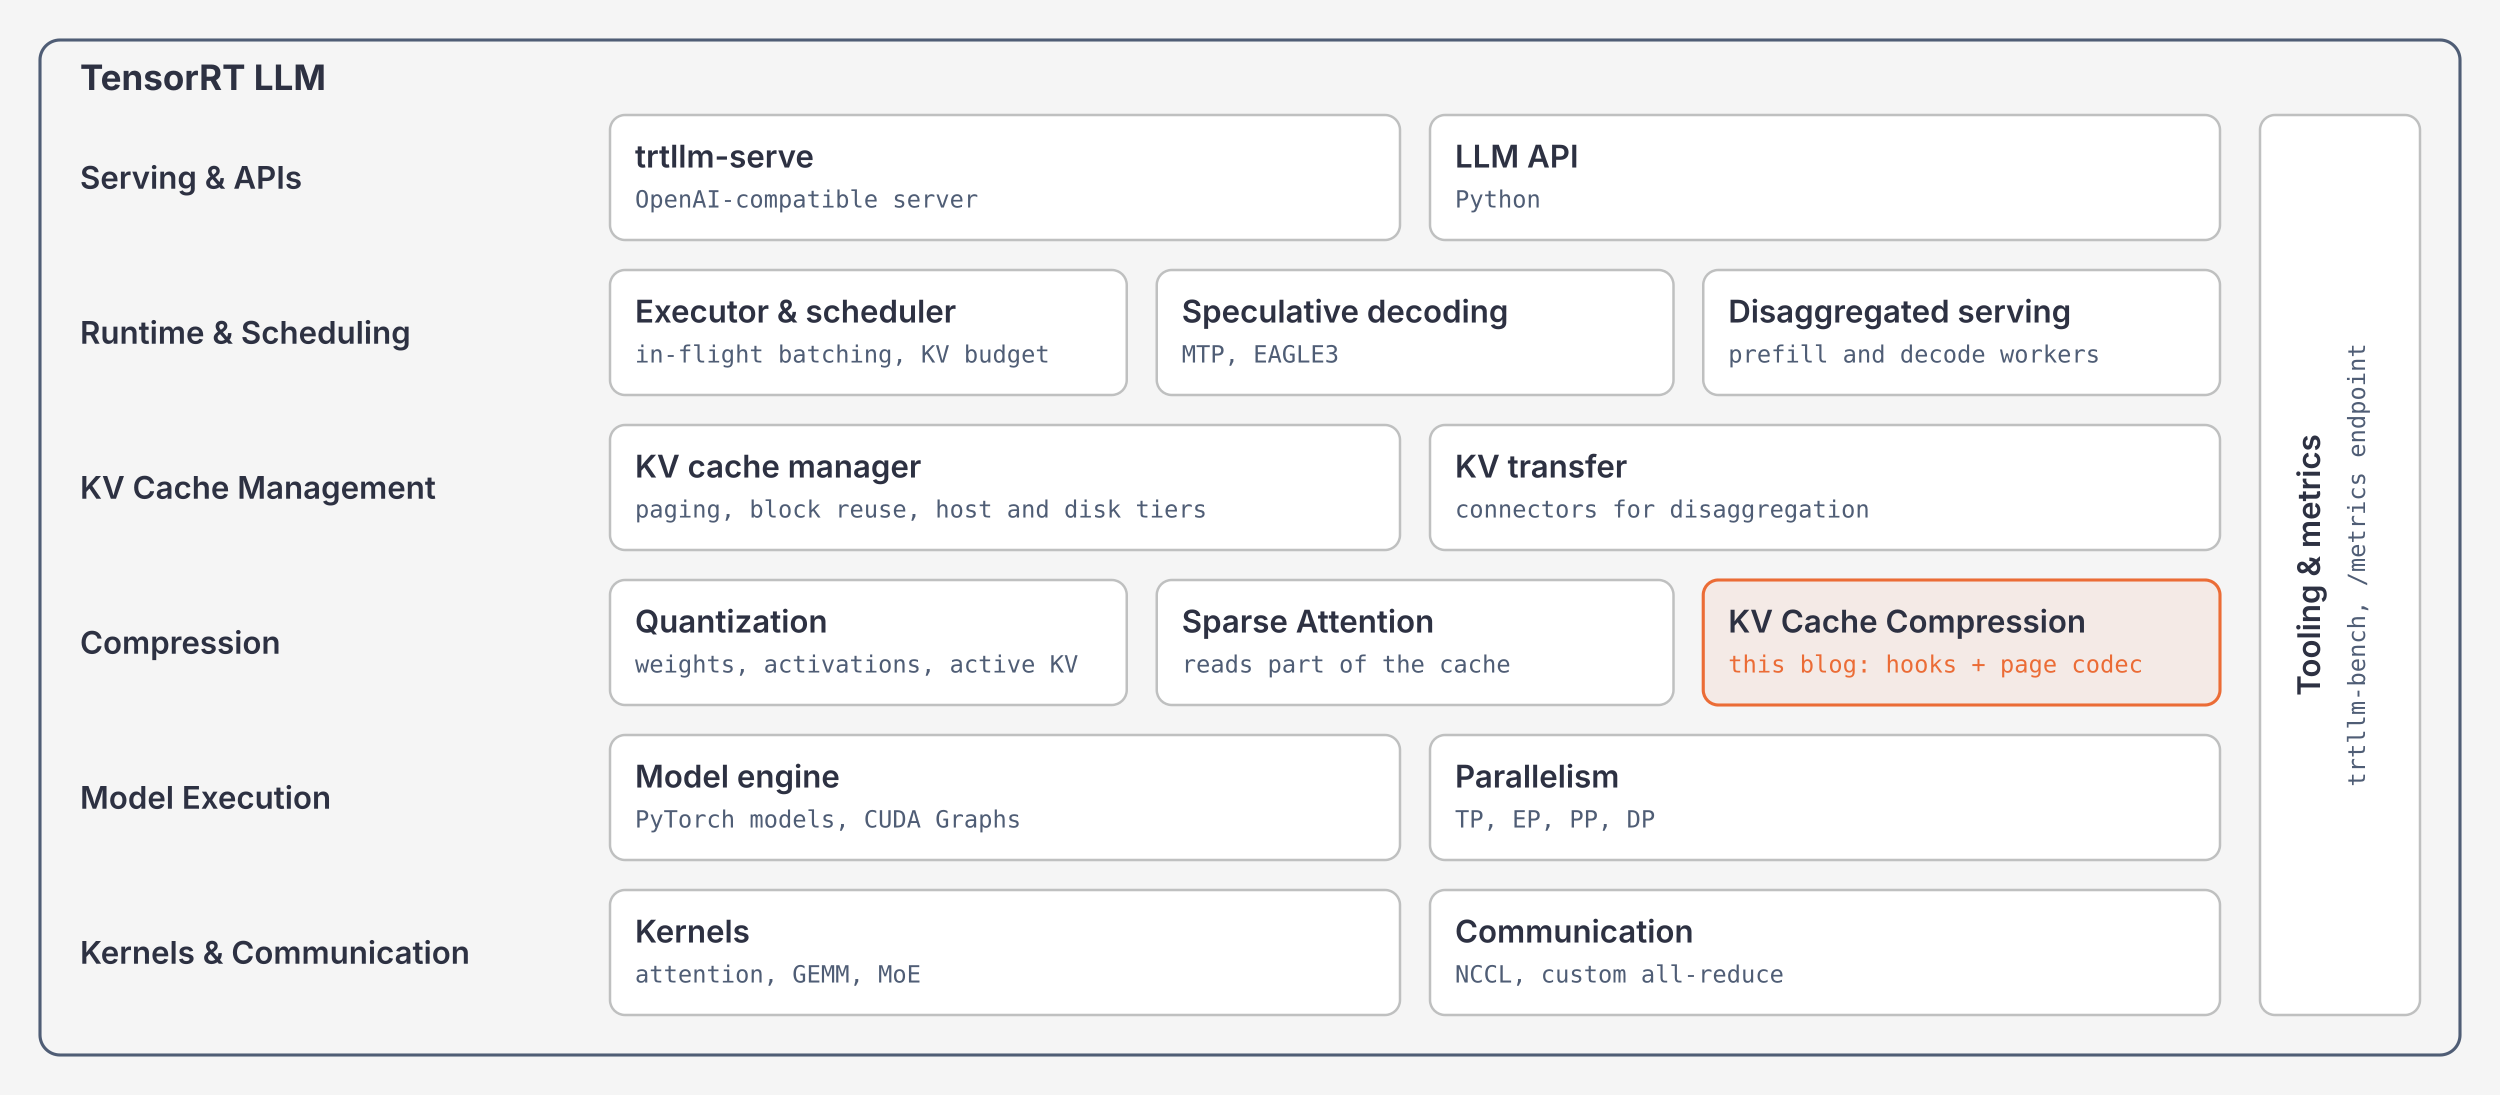
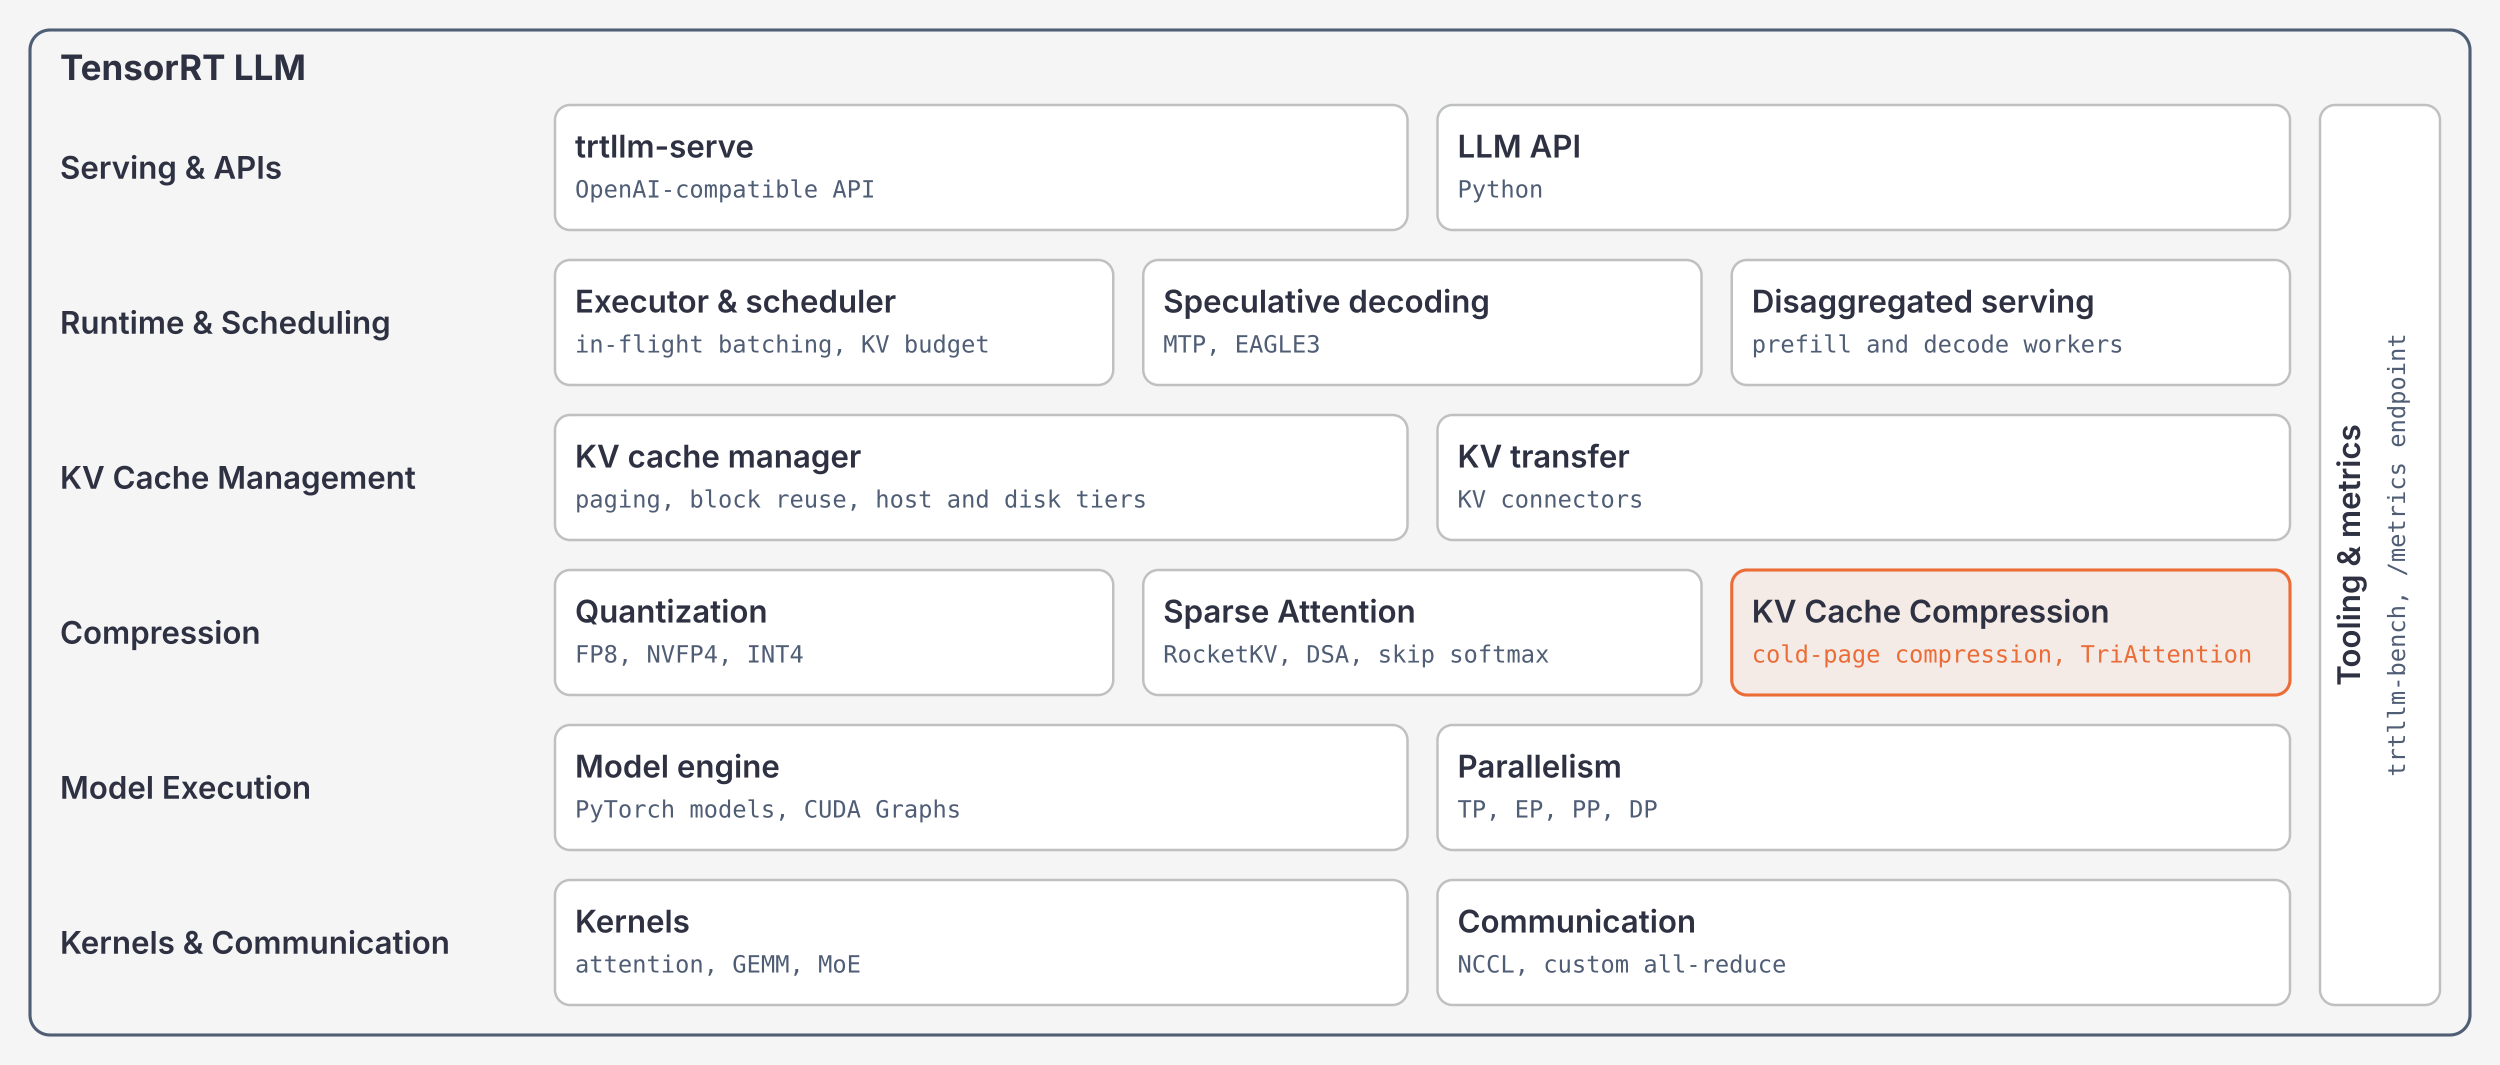
- <svg xmlns="http://www.w3.org/2000/svg" width="1000" height="438" viewBox="0 0 1000 438" font-family="'Geist','Inter',system-ui,-apple-system,'Segoe UI',sans-serif">
-   <rect width="1000" height="438" fill="#f5f5f5" />
-   <rect x="16" y="16" width="968" height="406" rx="8" fill="none" stroke="#4f5d75" stroke-width="1.25" />
-   <text x="32" y="36" font-size="14" font-weight="700" fill="#2d3142">TensorRT LLM</text>
-   <text x="32" y="75.5" font-size="12.5" font-weight="600" fill="#2d3142">Serving &amp; APIs</text>
-   <rect x="244.0" y="46" width="316.0" height="50" rx="6" fill="#ffffff" stroke="#bfc0c0" stroke-width="1" />
-   <text x="254.0" y="67" font-size="12.5" font-weight="600" fill="#2d3142">trtllm-serve</text>
-   <text x="254.0" y="83" font-size="9.5" font-weight="500" font-family="'Geist Mono','SFMono-Regular',Menlo,Consolas,monospace" fill="#4f5d75">OpenAI-compatible server</text>
-   <rect x="572.0" y="46" width="316.0" height="50" rx="6" fill="#ffffff" stroke="#bfc0c0" stroke-width="1" />
-   <text x="582.0" y="67" font-size="12.5" font-weight="600" fill="#2d3142">LLM API</text>
-   <text x="582.0" y="83" font-size="9.5" font-weight="500" font-family="'Geist Mono','SFMono-Regular',Menlo,Consolas,monospace" fill="#4f5d75">Python</text>
-   <text x="32" y="137.5" font-size="12.5" font-weight="600" fill="#2d3142">Runtime &amp; Scheduling</text>
-   <rect x="244.0" y="108" width="206.7" height="50" rx="6" fill="#ffffff" stroke="#bfc0c0" stroke-width="1" />
-   <text x="254.0" y="129" font-size="12.5" font-weight="600" fill="#2d3142">Executor &amp; scheduler</text>
-   <text x="254.0" y="145" font-size="9.5" font-weight="500" font-family="'Geist Mono','SFMono-Regular',Menlo,Consolas,monospace" fill="#4f5d75">in-flight batching, KV budget</text>
-   <rect x="462.7" y="108" width="206.7" height="50" rx="6" fill="#ffffff" stroke="#bfc0c0" stroke-width="1" />
-   <text x="472.7" y="129" font-size="12.5" font-weight="600" fill="#2d3142">Speculative decoding</text>
-   <text x="472.7" y="145" font-size="9.5" font-weight="500" font-family="'Geist Mono','SFMono-Regular',Menlo,Consolas,monospace" fill="#4f5d75">MTP, EAGLE3</text>
-   <rect x="681.3" y="108" width="206.7" height="50" rx="6" fill="#ffffff" stroke="#bfc0c0" stroke-width="1" />
-   <text x="691.3" y="129" font-size="12.5" font-weight="600" fill="#2d3142">Disaggregated serving</text>
-   <text x="691.3" y="145" font-size="9.5" font-weight="500" font-family="'Geist Mono','SFMono-Regular',Menlo,Consolas,monospace" fill="#4f5d75">prefill and decode workers</text>
-   <text x="32" y="199.5" font-size="12.5" font-weight="600" fill="#2d3142">KV Cache Management</text>
-   <rect x="244.0" y="170" width="316.0" height="50" rx="6" fill="#ffffff" stroke="#bfc0c0" stroke-width="1" />
-   <text x="254.0" y="191" font-size="12.5" font-weight="600" fill="#2d3142">KV cache manager</text>
-   <text x="254.0" y="207" font-size="9.5" font-weight="500" font-family="'Geist Mono','SFMono-Regular',Menlo,Consolas,monospace" fill="#4f5d75">paging, block reuse, host and disk tiers</text>
-   <rect x="572.0" y="170" width="316.0" height="50" rx="6" fill="#ffffff" stroke="#bfc0c0" stroke-width="1" />
-   <text x="582.0" y="191" font-size="12.5" font-weight="600" fill="#2d3142">KV transfer</text>
-   <text x="582.0" y="207" font-size="9.5" font-weight="500" font-family="'Geist Mono','SFMono-Regular',Menlo,Consolas,monospace" fill="#4f5d75">connectors for disaggregation</text>
-   <text x="32" y="261.5" font-size="12.5" font-weight="600" fill="#2d3142">Compression</text>
-   <rect x="244.0" y="232" width="206.7" height="50" rx="6" fill="#ffffff" stroke="#bfc0c0" stroke-width="1" />
-   <text x="254.0" y="253" font-size="12.5" font-weight="600" fill="#2d3142">Quantization</text>
-   <text x="254.0" y="269" font-size="9.5" font-weight="500" font-family="'Geist Mono','SFMono-Regular',Menlo,Consolas,monospace" fill="#4f5d75">weights, activations, active KV</text>
-   <rect x="462.7" y="232" width="206.7" height="50" rx="6" fill="#ffffff" stroke="#bfc0c0" stroke-width="1" />
-   <text x="472.7" y="253" font-size="12.5" font-weight="600" fill="#2d3142">Sparse Attention</text>
-   <text x="472.7" y="269" font-size="9.5" font-weight="500" font-family="'Geist Mono','SFMono-Regular',Menlo,Consolas,monospace" fill="#4f5d75">reads part of the cache</text>
-   <rect x="681.3" y="232" width="206.7" height="50" rx="6" fill="rgba(235,108,54,0.08)" stroke="#eb6c36" stroke-width="1.25" />
-   <text x="691.3" y="253" font-size="12.5" font-weight="600" fill="#2d3142">KV Cache Compression</text>
-   <text x="691.3" y="269" font-size="9.5" font-weight="500" font-family="'Geist Mono','SFMono-Regular',Menlo,Consolas,monospace" fill="#eb6c36">this blog: hooks + page codec</text>
-   <text x="32" y="323.5" font-size="12.5" font-weight="600" fill="#2d3142">Model Execution</text>
-   <rect x="244.0" y="294" width="316.0" height="50" rx="6" fill="#ffffff" stroke="#bfc0c0" stroke-width="1" />
-   <text x="254.0" y="315" font-size="12.5" font-weight="600" fill="#2d3142">Model engine</text>
-   <text x="254.0" y="331" font-size="9.5" font-weight="500" font-family="'Geist Mono','SFMono-Regular',Menlo,Consolas,monospace" fill="#4f5d75">PyTorch models, CUDA Graphs</text>
-   <rect x="572.0" y="294" width="316.0" height="50" rx="6" fill="#ffffff" stroke="#bfc0c0" stroke-width="1" />
-   <text x="582.0" y="315" font-size="12.5" font-weight="600" fill="#2d3142">Parallelism</text>
-   <text x="582.0" y="331" font-size="9.5" font-weight="500" font-family="'Geist Mono','SFMono-Regular',Menlo,Consolas,monospace" fill="#4f5d75">TP, EP, PP, DP</text>
-   <text x="32" y="385.5" font-size="12.5" font-weight="600" fill="#2d3142">Kernels &amp; Communication</text>
-   <rect x="244.0" y="356" width="316.0" height="50" rx="6" fill="#ffffff" stroke="#bfc0c0" stroke-width="1" />
-   <text x="254.0" y="377" font-size="12.5" font-weight="600" fill="#2d3142">Kernels</text>
-   <text x="254.0" y="393" font-size="9.5" font-weight="500" font-family="'Geist Mono','SFMono-Regular',Menlo,Consolas,monospace" fill="#4f5d75">attention, GEMM, MoE</text>
-   <rect x="572.0" y="356" width="316.0" height="50" rx="6" fill="#ffffff" stroke="#bfc0c0" stroke-width="1" />
-   <text x="582.0" y="377" font-size="12.5" font-weight="600" fill="#2d3142">Communication</text>
-   <text x="582.0" y="393" font-size="9.5" font-weight="500" font-family="'Geist Mono','SFMono-Regular',Menlo,Consolas,monospace" fill="#4f5d75">NCCL, custom all-reduce</text>
-   <rect x="904" y="46" width="64" height="360" rx="6" fill="#ffffff" stroke="#bfc0c0" stroke-width="1" />
-   <text x="0" y="0" font-size="12.5" font-weight="600" fill="#2d3142" text-anchor="middle" transform="translate(928.0,226.0) rotate(-90)">Tooling &amp; metrics</text>
-   <text x="0" y="0" font-size="9.5" font-weight="500" font-family="'Geist Mono','SFMono-Regular',Menlo,Consolas,monospace" fill="#4f5d75" text-anchor="middle" transform="translate(946.0,226.0) rotate(-90)">trtllm-bench, /metrics endpoint</text>
+ <svg xmlns="http://www.w3.org/2000/svg" width="1000" height="426" viewBox="0 0 1000 426" font-family="'Geist','Inter',system-ui,-apple-system,'Segoe UI',sans-serif">
+   <rect width="1000" height="426" fill="#f5f5f5" />
+   <rect x="12" y="12" width="976" height="402" rx="8" fill="none" stroke="#4f5d75" stroke-width="1.25" />
+   <text x="24" y="32" font-size="14" font-weight="700" fill="#2d3142">TensorRT LLM</text>
+   <text x="24" y="71.5" font-size="12.5" font-weight="600" fill="#2d3142">Serving &amp; APIs</text>
+   <rect x="222.0" y="42" width="341.0" height="50" rx="6" fill="#ffffff" stroke="#bfc0c0" stroke-width="1" />
+   <text x="230.0" y="63" font-size="12.5" font-weight="600" fill="#2d3142">trtllm-serve</text>
+   <text x="230.0" y="79" font-size="9.5" font-weight="500" font-family="'Geist Mono','SFMono-Regular',Menlo,Consolas,monospace" fill="#4f5d75">OpenAI-compatible API</text>
+   <rect x="575.0" y="42" width="341.0" height="50" rx="6" fill="#ffffff" stroke="#bfc0c0" stroke-width="1" />
+   <text x="583.0" y="63" font-size="12.5" font-weight="600" fill="#2d3142">LLM API</text>
+   <text x="583.0" y="79" font-size="9.5" font-weight="500" font-family="'Geist Mono','SFMono-Regular',Menlo,Consolas,monospace" fill="#4f5d75">Python</text>
+   <text x="24" y="133.5" font-size="12.5" font-weight="600" fill="#2d3142">Runtime &amp; Scheduling</text>
+   <rect x="222.0" y="104" width="223.3" height="50" rx="6" fill="#ffffff" stroke="#bfc0c0" stroke-width="1" />
+   <text x="230.0" y="125" font-size="12.5" font-weight="600" fill="#2d3142">Executor &amp; scheduler</text>
+   <text x="230.0" y="141" font-size="9.5" font-weight="500" font-family="'Geist Mono','SFMono-Regular',Menlo,Consolas,monospace" fill="#4f5d75">in-flight batching, KV budget</text>
+   <rect x="457.3" y="104" width="223.3" height="50" rx="6" fill="#ffffff" stroke="#bfc0c0" stroke-width="1" />
+   <text x="465.3" y="125" font-size="12.5" font-weight="600" fill="#2d3142">Speculative decoding</text>
+   <text x="465.3" y="141" font-size="9.5" font-weight="500" font-family="'Geist Mono','SFMono-Regular',Menlo,Consolas,monospace" fill="#4f5d75">MTP, EAGLE3</text>
+   <rect x="692.7" y="104" width="223.3" height="50" rx="6" fill="#ffffff" stroke="#bfc0c0" stroke-width="1" />
+   <text x="700.7" y="125" font-size="12.5" font-weight="600" fill="#2d3142">Disaggregated serving</text>
+   <text x="700.7" y="141" font-size="9.5" font-weight="500" font-family="'Geist Mono','SFMono-Regular',Menlo,Consolas,monospace" fill="#4f5d75">prefill and decode workers</text>
+   <text x="24" y="195.5" font-size="12.5" font-weight="600" fill="#2d3142">KV Cache Management</text>
+   <rect x="222.0" y="166" width="341.0" height="50" rx="6" fill="#ffffff" stroke="#bfc0c0" stroke-width="1" />
+   <text x="230.0" y="187" font-size="12.5" font-weight="600" fill="#2d3142">KV cache manager</text>
+   <text x="230.0" y="203" font-size="9.5" font-weight="500" font-family="'Geist Mono','SFMono-Regular',Menlo,Consolas,monospace" fill="#4f5d75">paging, block reuse, host and disk tiers</text>
+   <rect x="575.0" y="166" width="341.0" height="50" rx="6" fill="#ffffff" stroke="#bfc0c0" stroke-width="1" />
+   <text x="583.0" y="187" font-size="12.5" font-weight="600" fill="#2d3142">KV transfer</text>
+   <text x="583.0" y="203" font-size="9.5" font-weight="500" font-family="'Geist Mono','SFMono-Regular',Menlo,Consolas,monospace" fill="#4f5d75">KV connectors</text>
+   <text x="24" y="257.5" font-size="12.5" font-weight="600" fill="#2d3142">Compression</text>
+   <rect x="222.0" y="228" width="223.3" height="50" rx="6" fill="#ffffff" stroke="#bfc0c0" stroke-width="1" />
+   <text x="230.0" y="249" font-size="12.5" font-weight="600" fill="#2d3142">Quantization</text>
+   <text x="230.0" y="265" font-size="9.5" font-weight="500" font-family="'Geist Mono','SFMono-Regular',Menlo,Consolas,monospace" fill="#4f5d75">FP8, NVFP4, INT4</text>
+   <rect x="457.3" y="228" width="223.3" height="50" rx="6" fill="#ffffff" stroke="#bfc0c0" stroke-width="1" />
+   <text x="465.3" y="249" font-size="12.5" font-weight="600" fill="#2d3142">Sparse Attention</text>
+   <text x="465.3" y="265" font-size="9.5" font-weight="500" font-family="'Geist Mono','SFMono-Regular',Menlo,Consolas,monospace" fill="#4f5d75">RocketKV, DSA, skip softmax</text>
+   <rect x="692.7" y="228" width="223.3" height="50" rx="6" fill="rgba(235,108,54,0.08)" stroke="#eb6c36" stroke-width="1.25" />
+   <text x="700.7" y="249" font-size="12.5" font-weight="600" fill="#2d3142">KV Cache Compression</text>
+   <text x="700.7" y="265" font-size="9.5" font-weight="500" font-family="'Geist Mono','SFMono-Regular',Menlo,Consolas,monospace" fill="#eb6c36">cold-page compression, TriAttention</text>
+   <text x="24" y="319.5" font-size="12.5" font-weight="600" fill="#2d3142">Model Execution</text>
+   <rect x="222.0" y="290" width="341.0" height="50" rx="6" fill="#ffffff" stroke="#bfc0c0" stroke-width="1" />
+   <text x="230.0" y="311" font-size="12.5" font-weight="600" fill="#2d3142">Model engine</text>
+   <text x="230.0" y="327" font-size="9.5" font-weight="500" font-family="'Geist Mono','SFMono-Regular',Menlo,Consolas,monospace" fill="#4f5d75">PyTorch models, CUDA Graphs</text>
+   <rect x="575.0" y="290" width="341.0" height="50" rx="6" fill="#ffffff" stroke="#bfc0c0" stroke-width="1" />
+   <text x="583.0" y="311" font-size="12.5" font-weight="600" fill="#2d3142">Parallelism</text>
+   <text x="583.0" y="327" font-size="9.5" font-weight="500" font-family="'Geist Mono','SFMono-Regular',Menlo,Consolas,monospace" fill="#4f5d75">TP, EP, PP, DP</text>
+   <text x="24" y="381.5" font-size="12.5" font-weight="600" fill="#2d3142">Kernels &amp; Communication</text>
+   <rect x="222.0" y="352" width="341.0" height="50" rx="6" fill="#ffffff" stroke="#bfc0c0" stroke-width="1" />
+   <text x="230.0" y="373" font-size="12.5" font-weight="600" fill="#2d3142">Kernels</text>
+   <text x="230.0" y="389" font-size="9.5" font-weight="500" font-family="'Geist Mono','SFMono-Regular',Menlo,Consolas,monospace" fill="#4f5d75">attention, GEMM, MoE</text>
+   <rect x="575.0" y="352" width="341.0" height="50" rx="6" fill="#ffffff" stroke="#bfc0c0" stroke-width="1" />
+   <text x="583.0" y="373" font-size="12.5" font-weight="600" fill="#2d3142">Communication</text>
+   <text x="583.0" y="389" font-size="9.5" font-weight="500" font-family="'Geist Mono','SFMono-Regular',Menlo,Consolas,monospace" fill="#4f5d75">NCCL, custom all-reduce</text>
+   <rect x="928" y="42" width="48" height="360" rx="6" fill="#ffffff" stroke="#bfc0c0" stroke-width="1" />
+   <text x="0" y="0" font-size="12.5" font-weight="600" fill="#2d3142" text-anchor="middle" transform="translate(944.0,222.0) rotate(-90)">Tooling &amp; metrics</text>
+   <text x="0" y="0" font-size="9.5" font-weight="500" font-family="'Geist Mono','SFMono-Regular',Menlo,Consolas,monospace" fill="#4f5d75" text-anchor="middle" transform="translate(962.0,222.0) rotate(-90)">trtllm-bench, /metrics endpoint</text>
</svg>
